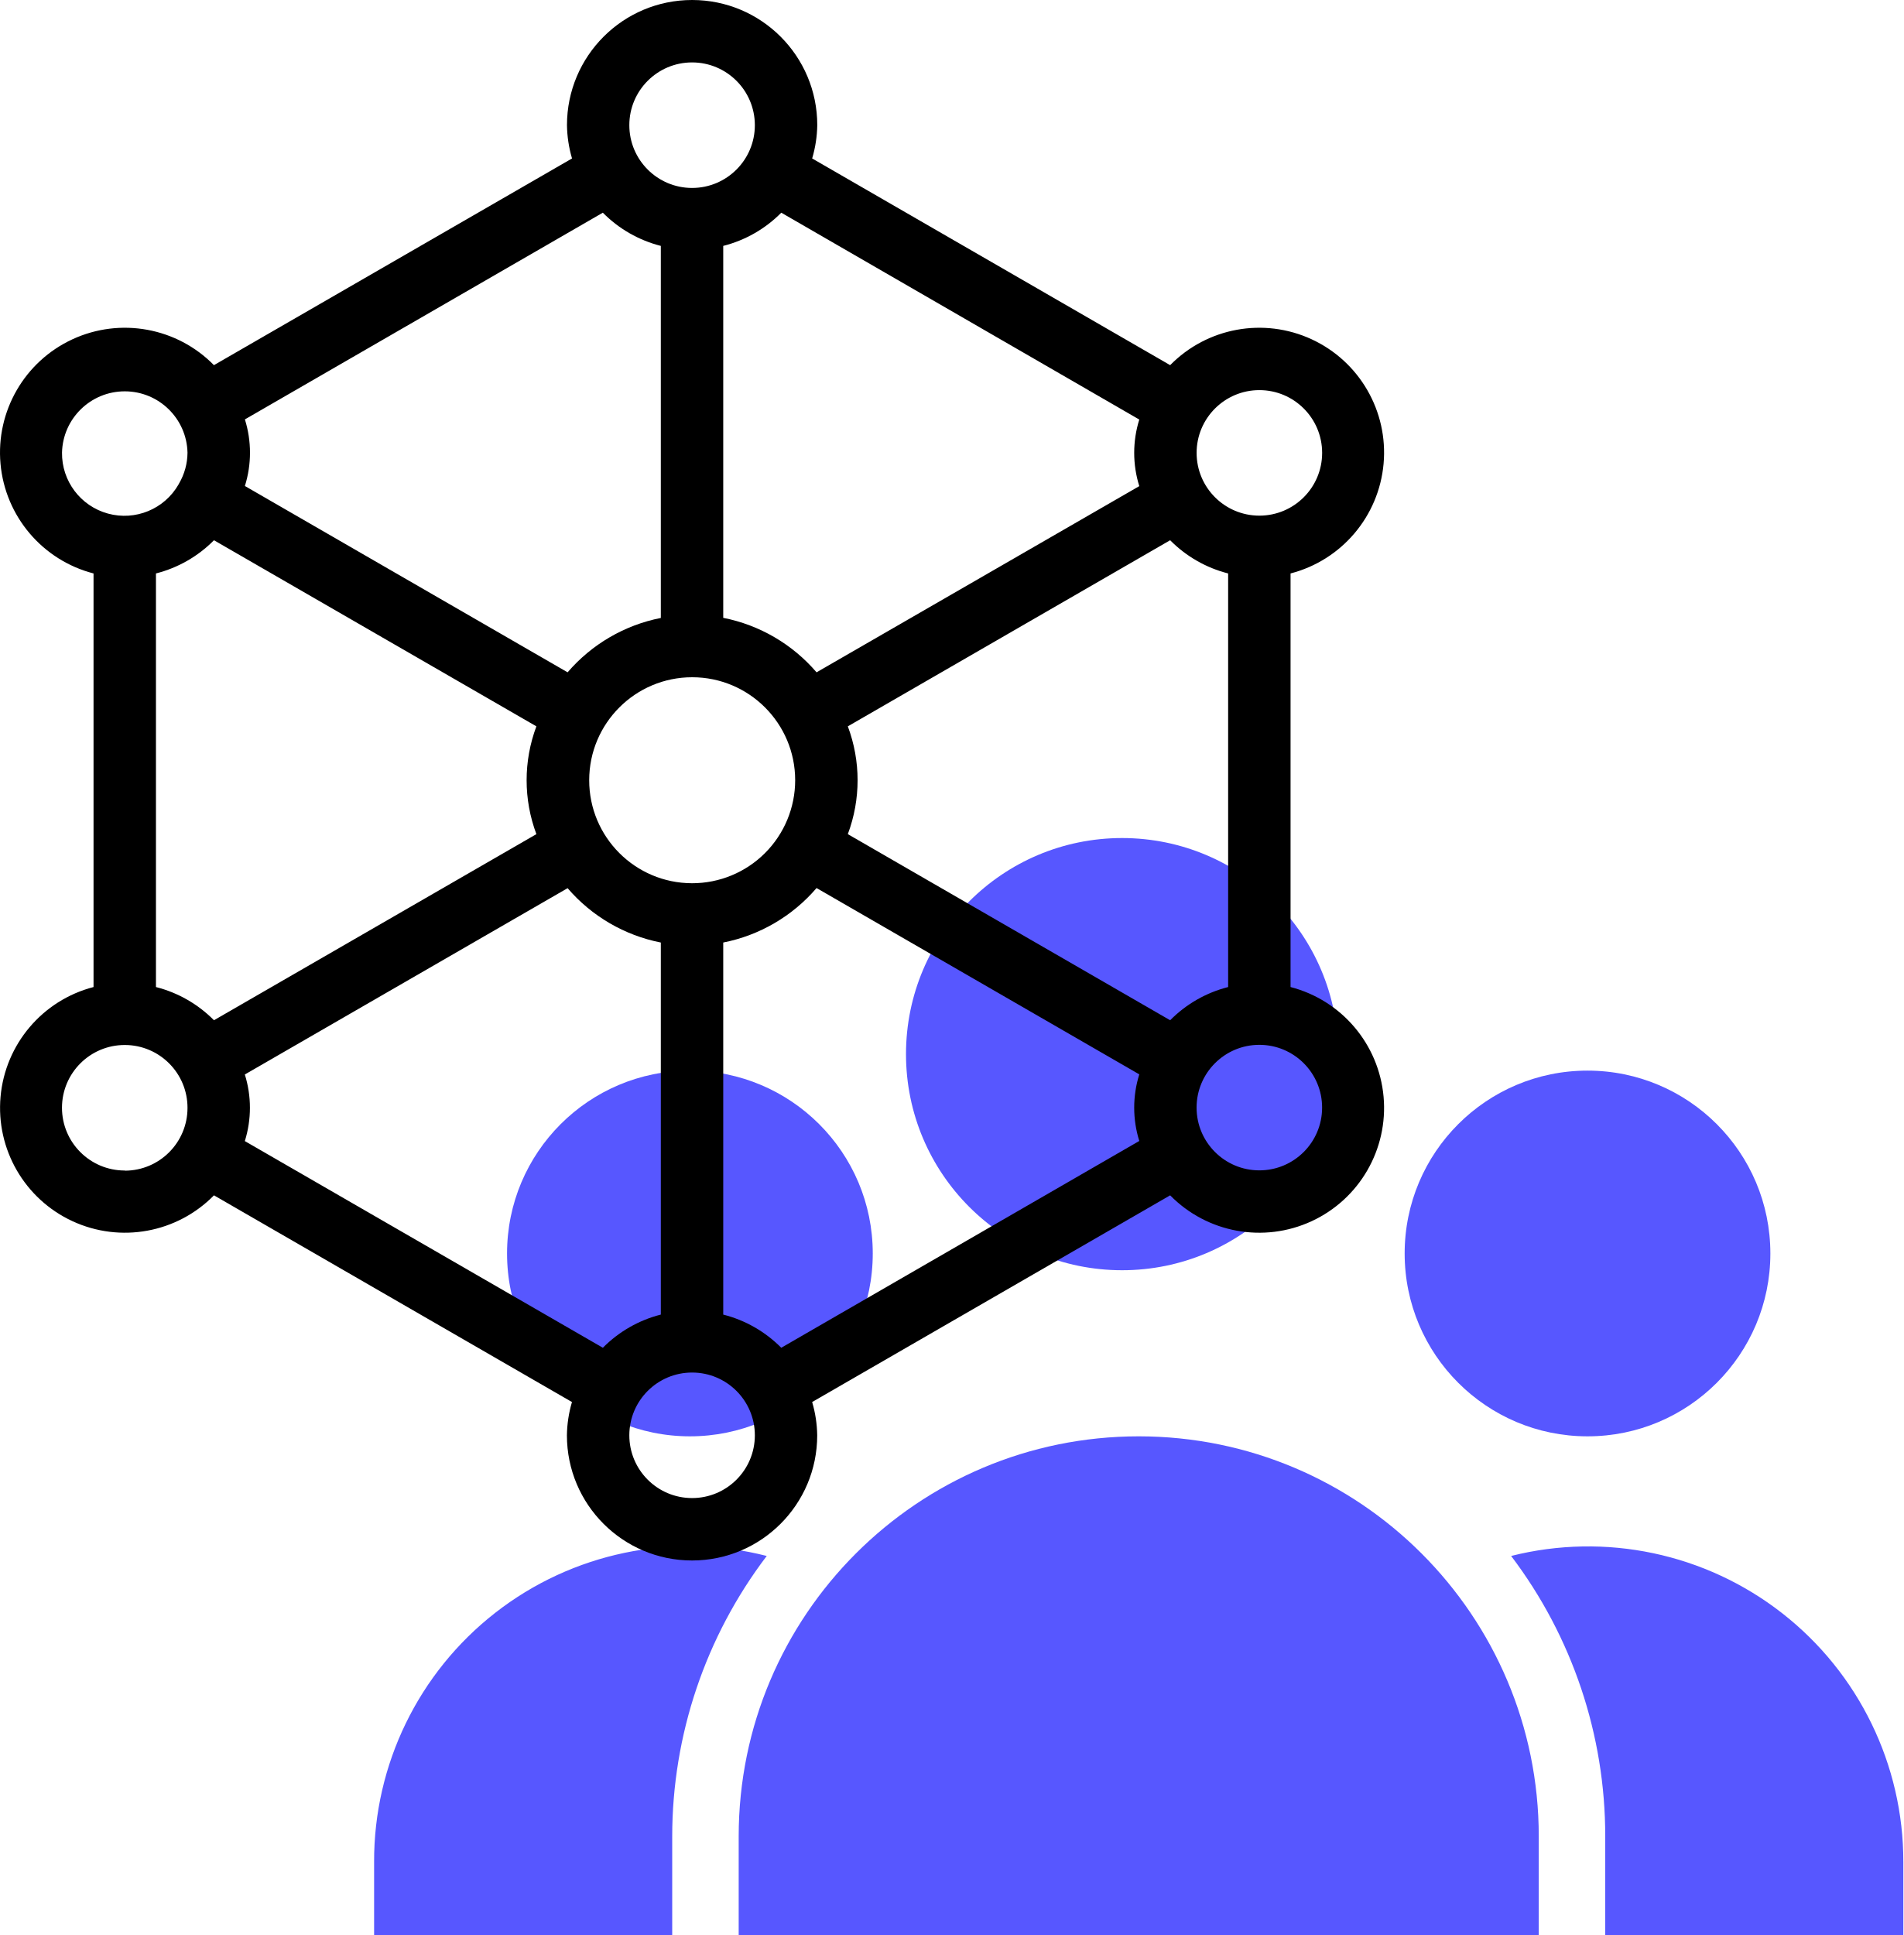
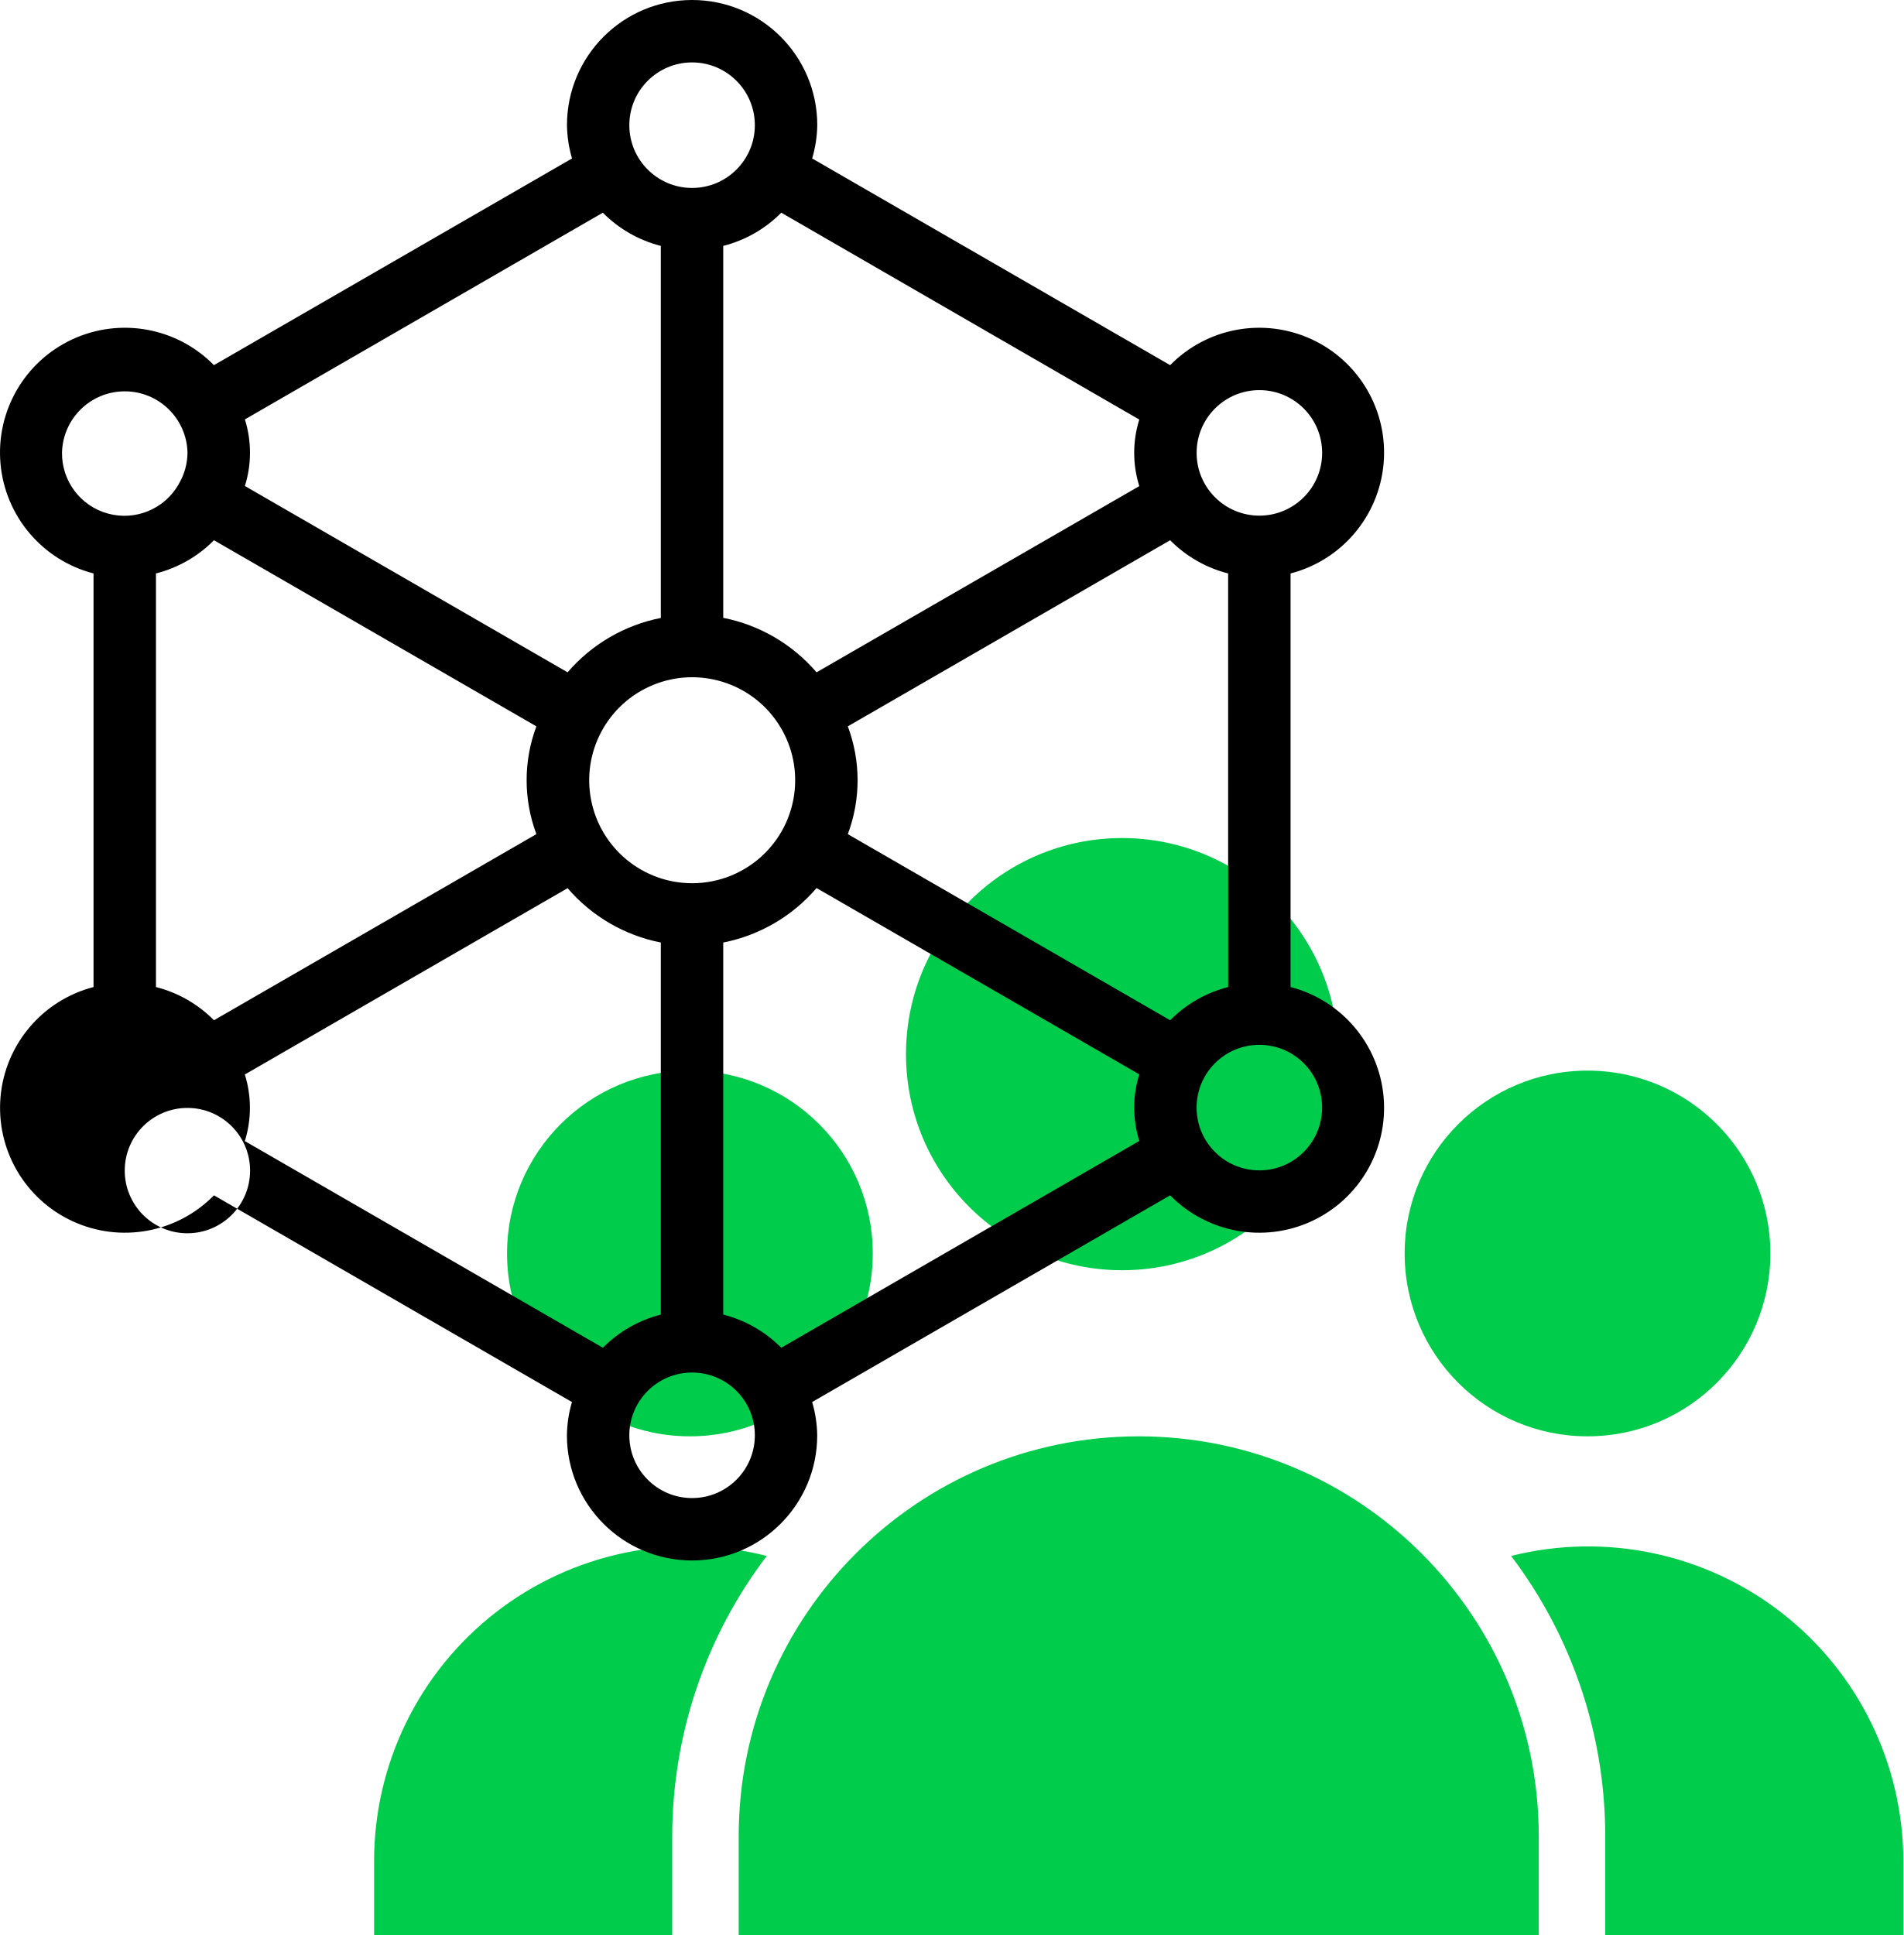
<svg xmlns="http://www.w3.org/2000/svg" width="60.987" height="62" viewBox="0 0 60.987 62">
  <g id="users" transform="translate(-1.513 -1)">
    <g id="Group_5" data-name="Group 5">
-       <path id="Path_97" data-name="Path 97" d="M37.467,41.7a6.924,6.924,0,1,1,6.924-6.924A6.924,6.924,0,0,1,37.467,41.7Z" fill="#5757ff" />
-       <path id="Path_98" data-name="Path 98" d="M23.62,47.022a5.859,5.859,0,1,1,5.858-5.859A5.859,5.859,0,0,1,23.62,47.022Z" fill="#5757ff" />
-       <path id="Path_99" data-name="Path 99" d="M52.38,47.022a5.859,5.859,0,1,1,5.859-5.859,5.859,5.859,0,0,1-5.859,5.859Z" fill="#5757ff" />
-       <path id="Path_100" data-name="Path 100" d="M50.818,59.84V63H25.182V59.84a12.818,12.818,0,1,1,25.636,0ZM13.5,60.662a10.087,10.087,0,0,1,12.581-9.807,14.854,14.854,0,0,0-3.029,8.985V63H13.5ZM62.5,63H52.948V59.84a14.855,14.855,0,0,0-3.015-8.985A10.1,10.1,0,0,1,62.5,60.662Z" fill="#5757ff" />
+       <path id="Path_97" data-name="Path 97" d="M37.467,41.7a6.924,6.924,0,1,1,6.924-6.924A6.924,6.924,0,0,1,37.467,41.7Z" fill="#00cc4b" />
+       <path id="Path_98" data-name="Path 98" d="M23.62,47.022a5.859,5.859,0,1,1,5.858-5.859,5.859,5.859,0,0,1-5.858,5.859Z" fill="#00cc4b" />
+       <path id="Path_99" data-name="Path 99" d="M52.38,47.022a5.859,5.859,0,1,1,5.859-5.859A5.859,5.859,0,0,1,52.38,47.022Z" fill="#00cc4b" />
+       <path id="Path_100" data-name="Path 100" d="M50.818,59.84V63H25.182V59.84a12.818,12.818,0,0,1,25.636,0ZM13.5,60.662a10.087,10.087,0,0,1,12.581-9.807,14.854,14.854,0,0,0-3.029,8.985V63H13.5ZM62.5,63H52.948V59.84a14.855,14.855,0,0,0-3.015-8.985A10.1,10.1,0,0,1,62.5,60.662Z" fill="#00cc4b" />
    </g>
-     <path id="Path_101" data-name="Path 101" d="M42.865,32.626V19.374A4,4,0,1,0,39.007,12.7L27.536,6.077A3.963,3.963,0,0,0,27.7,5.01a4.01,4.01,0,0,0-8.02,0,3.963,3.963,0,0,0,.162,1.067L8.368,12.7A4,4,0,1,0,4.51,19.374V32.626A4,4,0,1,0,8.369,39.3L19.84,45.923a3.963,3.963,0,0,0-.162,1.067,4.01,4.01,0,0,0,8.02,0,3.963,3.963,0,0,0-.162-1.067L39.007,39.3a4,4,0,1,0,3.858-6.674ZM39.007,33.69,28.679,27.727a4.921,4.921,0,0,0,0-3.454L39.007,18.31a4,4,0,0,0,1.858,1.064V32.626a4,4,0,0,0-1.858,1.064ZM23.687,29.3A3.3,3.3,0,1,1,26.992,26a3.3,3.3,0,0,1-3.305,3.3ZM6.51,32.626V19.374A4,4,0,0,0,8.369,18.31L18.7,24.273a4.921,4.921,0,0,0,0,3.454L8.369,33.69A4,4,0,0,0,6.51,32.626ZM41.865,13.5a2.011,2.011,0,1,1-2.01,2.01A2.011,2.011,0,0,1,41.865,13.5Zm-3.847.943a3.571,3.571,0,0,0,0,2.133L27.677,22.542a5.286,5.286,0,0,0-2.99-1.746V8.879a4,4,0,0,0,1.86-1.064ZM23.687,3a2.011,2.011,0,1,1-2.009,2.01A2.011,2.011,0,0,1,23.687,3ZM20.829,7.815a4,4,0,0,0,1.858,1.064V20.8A5.287,5.287,0,0,0,19.7,22.542L9.36,16.572a3.574,3.574,0,0,0,0-2.134ZM3.5,15.505a2.011,2.011,0,0,1,4.021,0,1.986,1.986,0,0,1-.271.987l-.01.012a.024.024,0,0,1-.006.019A2,2,0,0,1,3.5,15.5Zm2.01,23A2.011,2.011,0,1,1,7.521,36.5a2.011,2.011,0,0,1-2.011,2.01Zm3.848-.943a3.574,3.574,0,0,0,0-2.134L19.7,29.458A5.281,5.281,0,0,0,22.687,31.2V43.121a4,4,0,0,0-1.857,1.063ZM23.687,49A2.011,2.011,0,1,1,25.7,46.99,2.011,2.011,0,0,1,23.687,49Zm2.859-4.816a4,4,0,0,0-1.859-1.063V31.2a5.283,5.283,0,0,0,2.99-1.746l10.341,5.97a3.574,3.574,0,0,0,0,2.134ZM41.865,38.5a2.011,2.011,0,1,1,2.011-2.01A2.011,2.011,0,0,1,41.865,38.5Z" />
+     <path id="Path_101" data-name="Path 101" d="M42.865,32.626V19.374A4,4,0,1,0,39.007,12.7L27.536,6.077A3.963,3.963,0,0,0,27.7,5.01a4.01,4.01,0,0,0-8.02,0,3.963,3.963,0,0,0,.162,1.067L8.368,12.7A4,4,0,1,0,4.51,19.374V32.626A4,4,0,1,0,8.369,39.3L19.84,45.923a3.963,3.963,0,0,0-.162,1.067,4.01,4.01,0,0,0,8.02,0,3.963,3.963,0,0,0-.162-1.067L39.007,39.3a4,4,0,1,0,3.858-6.674ZM39.007,33.69,28.679,27.727a4.921,4.921,0,0,0,0-3.454L39.007,18.31a4,4,0,0,0,1.858,1.064V32.626a4,4,0,0,0-1.858,1.064ZM23.687,29.3a3.3,3.3,0,1,1,2.337-.965,3.3,3.3,0,0,1-2.337.965ZM6.51,32.626V19.374A4,4,0,0,0,8.369,18.31L18.7,24.273a4.921,4.921,0,0,0,0,3.454L8.369,33.69A4,4,0,0,0,6.51,32.626ZM41.865,13.5a2.011,2.011,0,1,1-2.01,2.01A2.011,2.011,0,0,1,41.865,13.5Zm-3.847.943a3.571,3.571,0,0,0,0,2.133L27.677,22.542a5.286,5.286,0,0,0-2.99-1.746V8.879a4,4,0,0,0,1.86-1.064ZM23.687,3a2.011,2.011,0,1,1-2.009,2.01A2.011,2.011,0,0,1,23.687,3ZM20.829,7.815a4,4,0,0,0,1.858,1.064V20.8A5.287,5.287,0,0,0,19.7,22.542L9.36,16.572a3.574,3.574,0,0,0,0-2.134ZM3.5,15.505a2.011,2.011,0,0,1,4.021,0,1.986,1.986,0,0,1-.271.987l-.01.012a.024.024,0,0,1-.006.019A2,2,0,0,1,3.5,15.5Zm2.01,23a2.008,2.008,0,1,1,0,.005Zm3.848-.943a3.574,3.574,0,0,0,0-2.134L19.7,29.458A5.281,5.281,0,0,0,22.687,31.2V43.121a4,4,0,0,0-1.857,1.063ZM23.687,49A2.011,2.011,0,1,1,25.7,46.99,2.011,2.011,0,0,1,23.687,49Zm2.859-4.816a4,4,0,0,0-1.859-1.063V31.2a5.283,5.283,0,0,0,2.99-1.746l10.341,5.97a3.574,3.574,0,0,0,0,2.134ZM41.865,38.5a2.011,2.011,0,1,1,2.011-2.01A2.011,2.011,0,0,1,41.865,38.5Z" />
  </g>
</svg>
